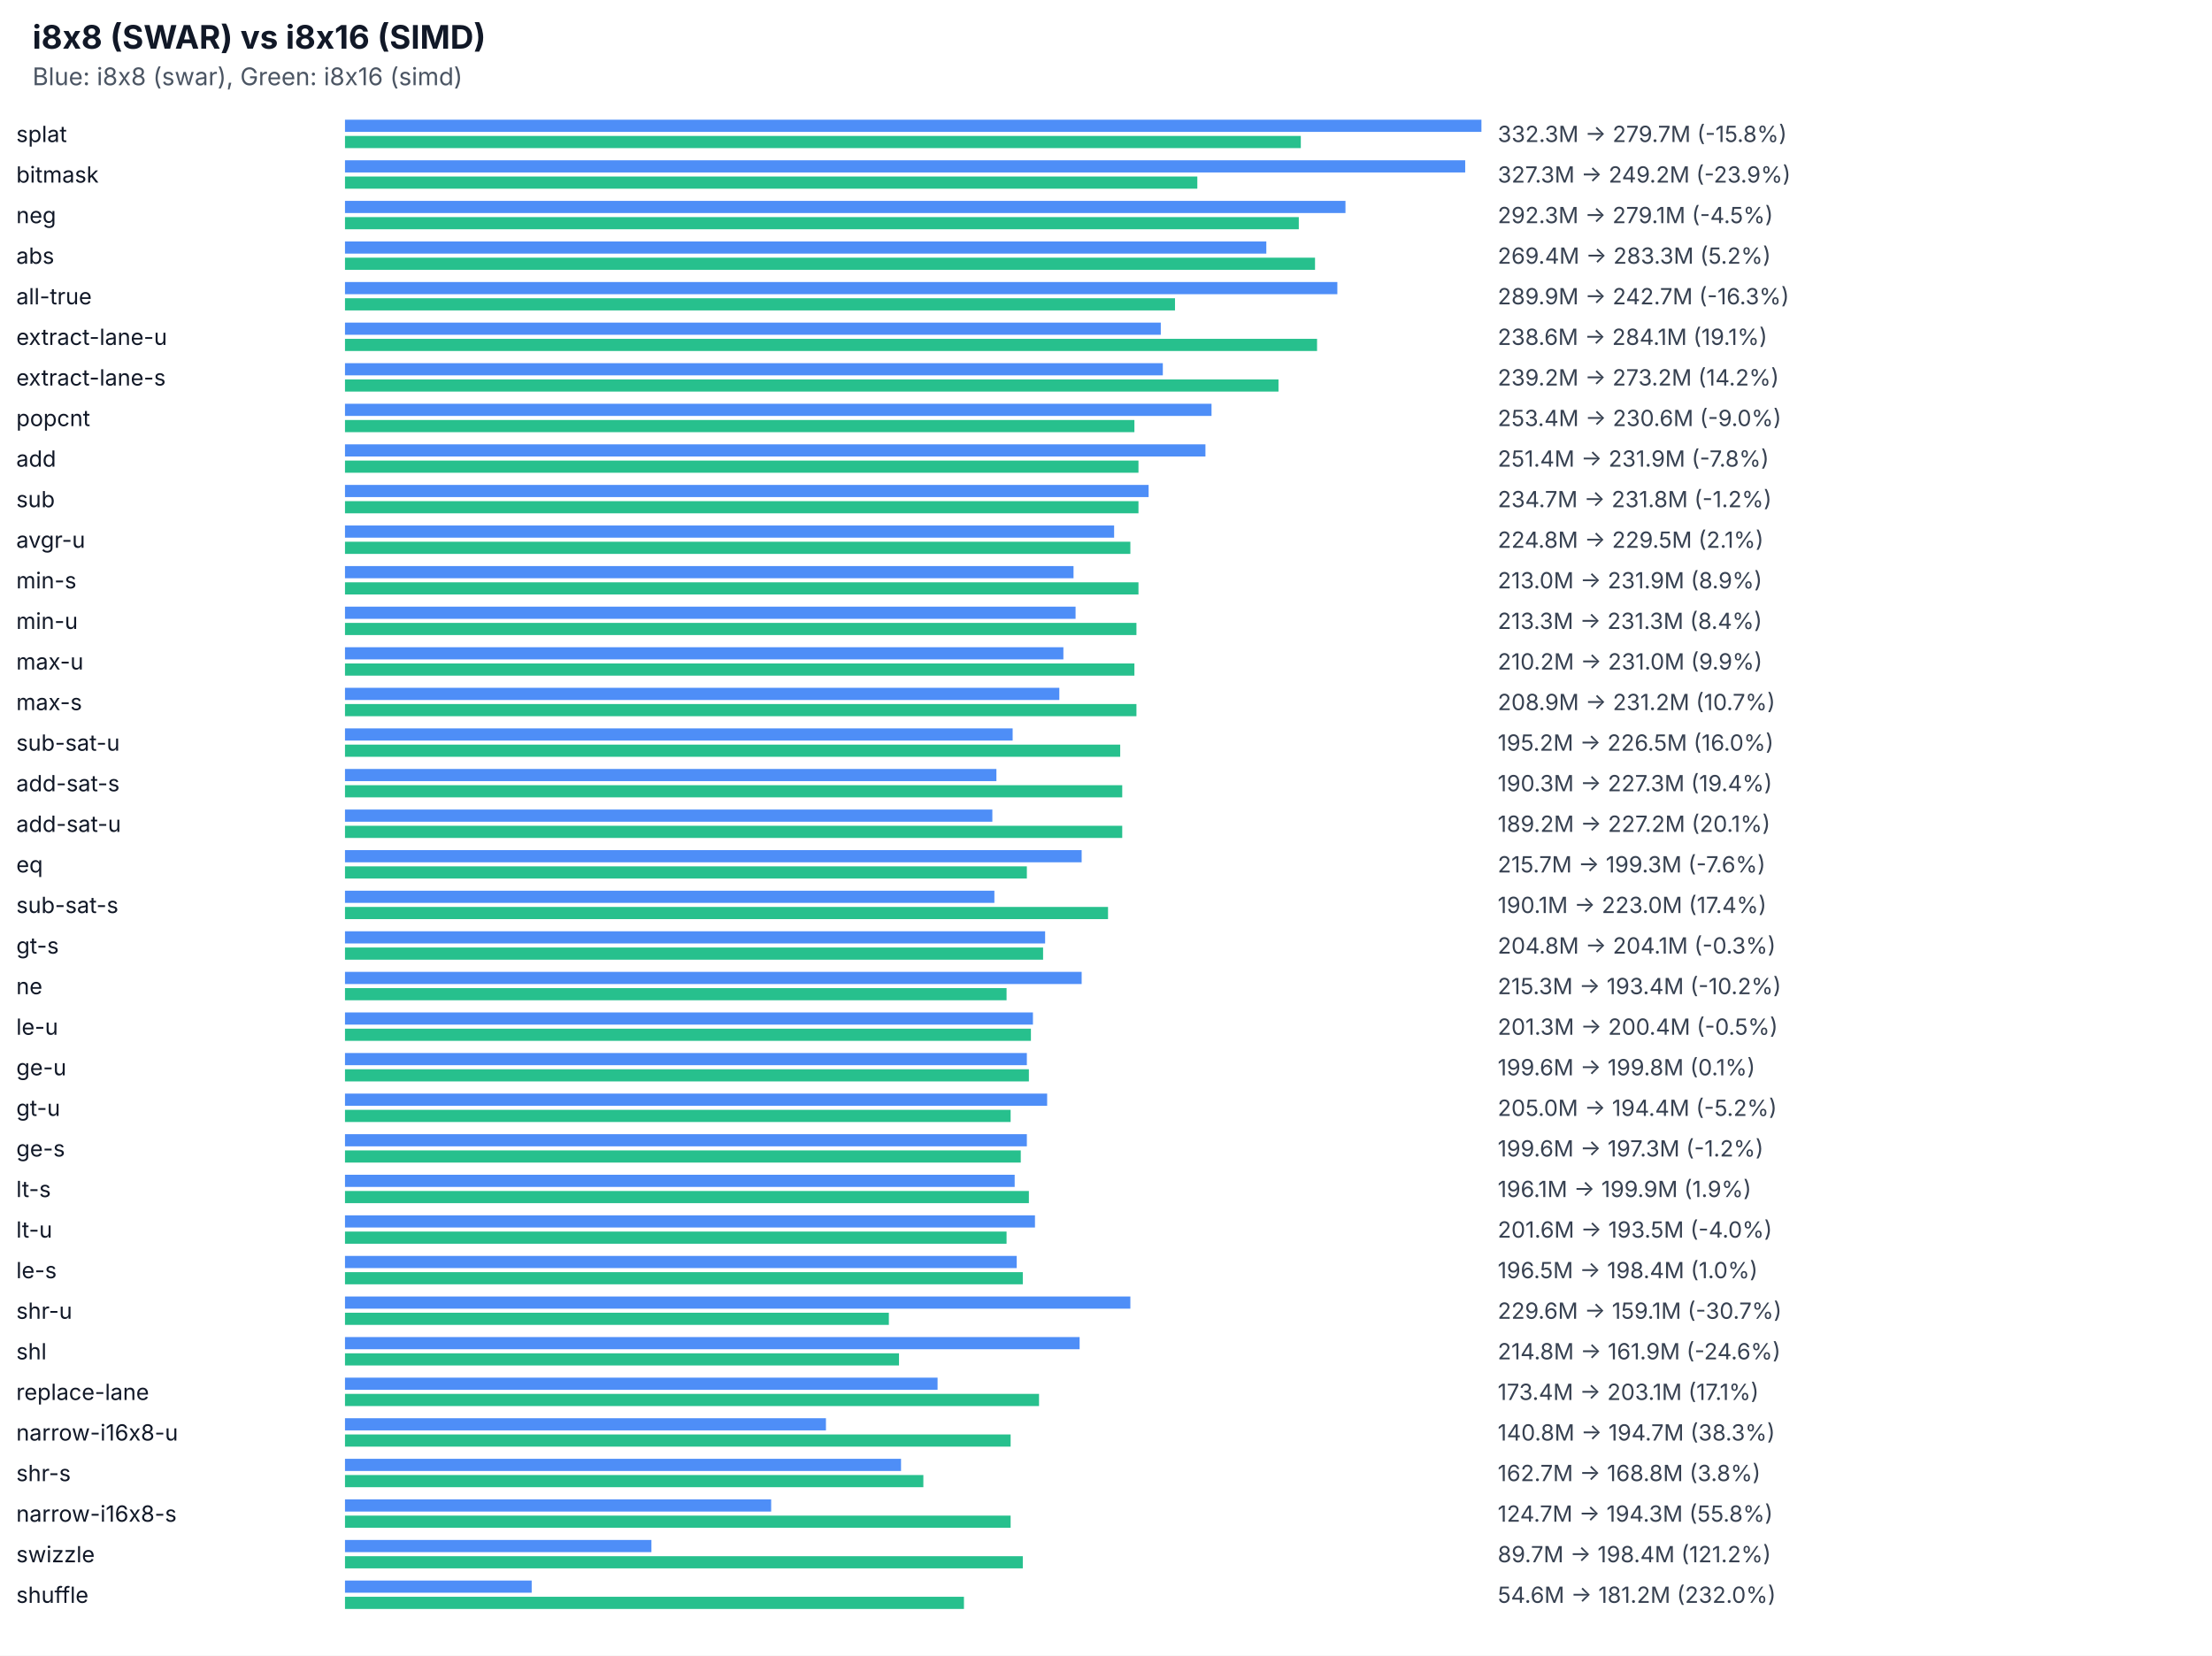
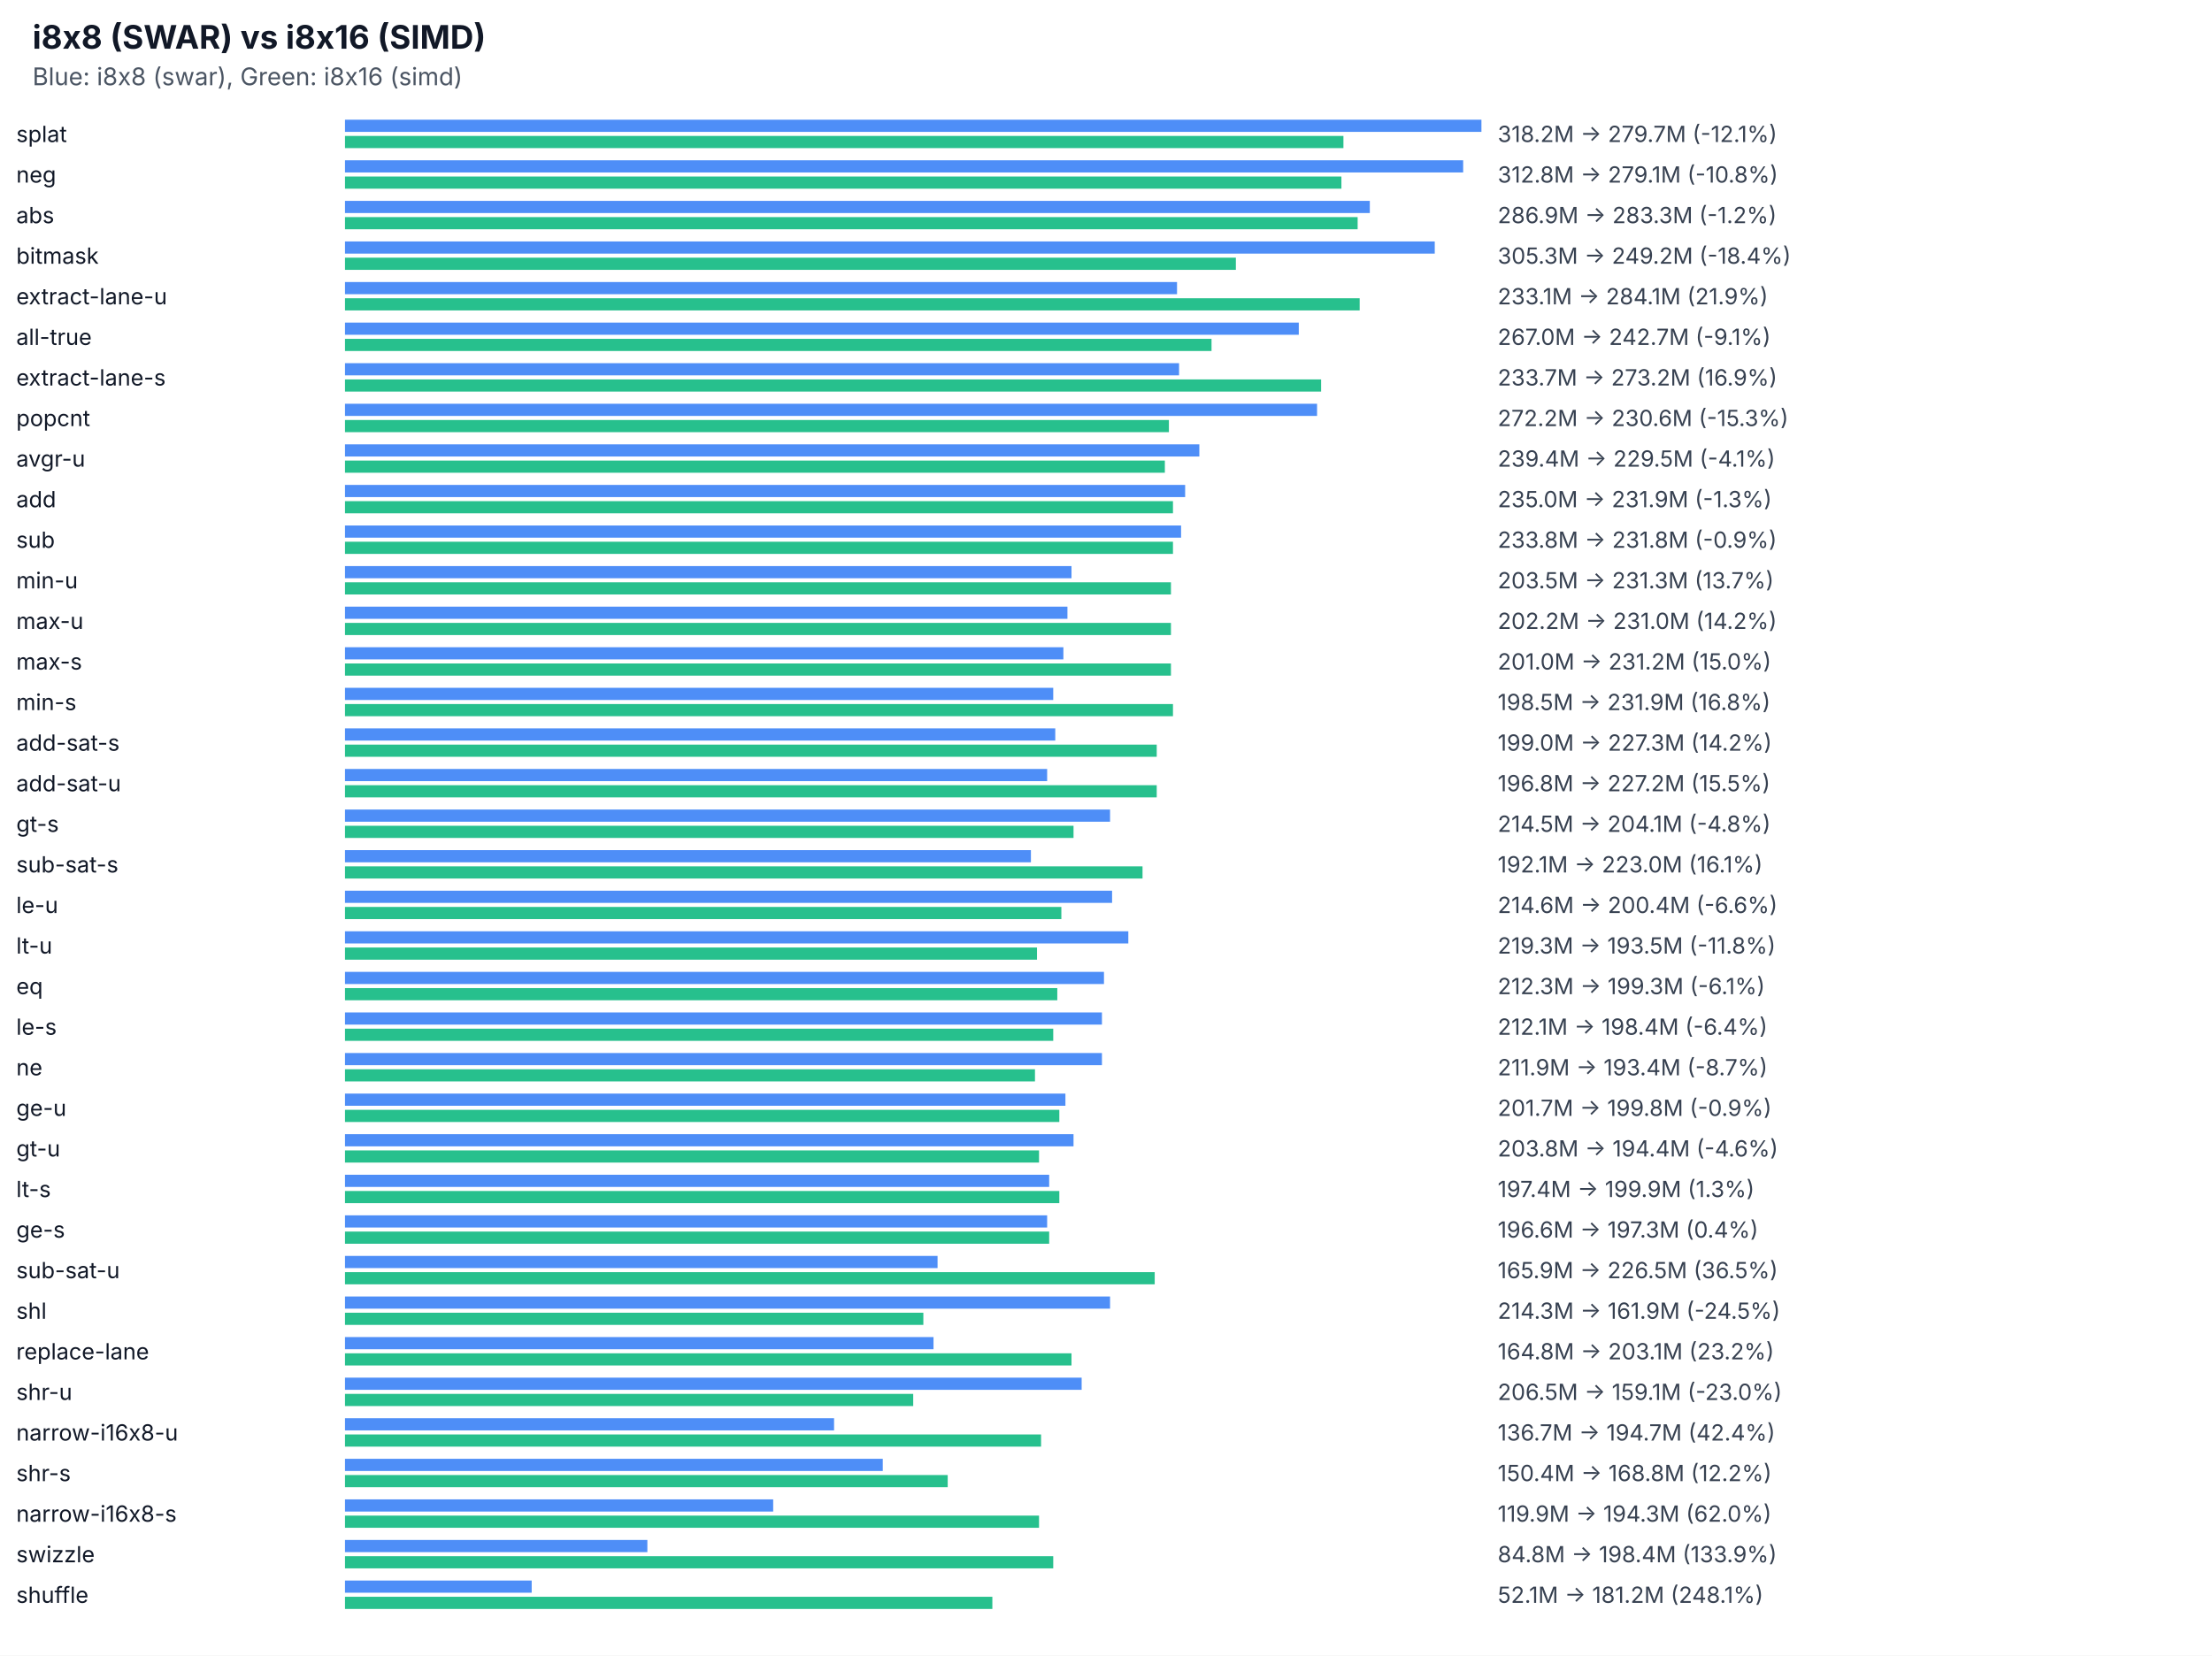
<svg xmlns="http://www.w3.org/2000/svg" width="1090" height="816" viewBox="0 0 1090 816">
  <rect x="0" y="0" width="1090" height="816" fill="#ffffff" />
  <text x="16" y="24" font-family="Inter, Arial, sans-serif" font-size="16" font-weight="700" fill="#111827">i8x8 (SWAR) vs i8x16 (SIMD)</text>
  <text x="16" y="42" font-family="Inter, Arial, sans-serif" font-size="12" fill="#4b5563">Blue: i8x8 (swar), Green: i8x16 (simd)</text>
  <text x="8" y="70" font-family="Inter, Arial, sans-serif" font-size="11" fill="#111827">splat</text>
  <rect x="170" y="59" width="560" height="6" fill="#3b82f6" opacity="0.9" />
-   <rect x="170" y="67" width="471" height="6" fill="#10b981" opacity="0.9" />
-   <text x="738" y="70" font-family="Inter, Arial, sans-serif" font-size="11" fill="#374151">332.3M -&gt; 279.7M (-15.8%)</text>
-   <text x="8" y="90" font-family="Inter, Arial, sans-serif" font-size="11" fill="#111827">bitmask</text>
-   <rect x="170" y="79" width="552" height="6" fill="#3b82f6" opacity="0.9" />
-   <rect x="170" y="87" width="420" height="6" fill="#10b981" opacity="0.9" />
-   <text x="738" y="90" font-family="Inter, Arial, sans-serif" font-size="11" fill="#374151">327.3M -&gt; 249.2M (-23.9%)</text>
-   <text x="8" y="110" font-family="Inter, Arial, sans-serif" font-size="11" fill="#111827">neg</text>
-   <rect x="170" y="99" width="493" height="6" fill="#3b82f6" opacity="0.9" />
-   <rect x="170" y="107" width="470" height="6" fill="#10b981" opacity="0.9" />
-   <text x="738" y="110" font-family="Inter, Arial, sans-serif" font-size="11" fill="#374151">292.3M -&gt; 279.1M (-4.5%)</text>
-   <text x="8" y="130" font-family="Inter, Arial, sans-serif" font-size="11" fill="#111827">abs</text>
-   <rect x="170" y="119" width="454" height="6" fill="#3b82f6" opacity="0.9" />
-   <rect x="170" y="127" width="478" height="6" fill="#10b981" opacity="0.9" />
-   <text x="738" y="130" font-family="Inter, Arial, sans-serif" font-size="11" fill="#374151">269.4M -&gt; 283.3M (5.2%)</text>
-   <text x="8" y="150" font-family="Inter, Arial, sans-serif" font-size="11" fill="#111827">all-true</text>
-   <rect x="170" y="139" width="489" height="6" fill="#3b82f6" opacity="0.9" />
-   <rect x="170" y="147" width="409" height="6" fill="#10b981" opacity="0.9" />
-   <text x="738" y="150" font-family="Inter, Arial, sans-serif" font-size="11" fill="#374151">289.9M -&gt; 242.7M (-16.3%)</text>
-   <text x="8" y="170" font-family="Inter, Arial, sans-serif" font-size="11" fill="#111827">extract-lane-u</text>
-   <rect x="170" y="159" width="402" height="6" fill="#3b82f6" opacity="0.9" />
-   <rect x="170" y="167" width="479" height="6" fill="#10b981" opacity="0.9" />
-   <text x="738" y="170" font-family="Inter, Arial, sans-serif" font-size="11" fill="#374151">238.6M -&gt; 284.1M (19.1%)</text>
+   <rect x="170" y="67" width="492" height="6" fill="#10b981" opacity="0.9" />
+   <text x="738" y="70" font-family="Inter, Arial, sans-serif" font-size="11" fill="#374151">318.2M -&gt; 279.7M (-12.1%)</text>
+   <text x="8" y="90" font-family="Inter, Arial, sans-serif" font-size="11" fill="#111827">neg</text>
+   <rect x="170" y="79" width="551" height="6" fill="#3b82f6" opacity="0.9" />
+   <rect x="170" y="87" width="491" height="6" fill="#10b981" opacity="0.9" />
+   <text x="738" y="90" font-family="Inter, Arial, sans-serif" font-size="11" fill="#374151">312.8M -&gt; 279.1M (-10.8%)</text>
+   <text x="8" y="110" font-family="Inter, Arial, sans-serif" font-size="11" fill="#111827">abs</text>
+   <rect x="170" y="99" width="505" height="6" fill="#3b82f6" opacity="0.9" />
+   <rect x="170" y="107" width="499" height="6" fill="#10b981" opacity="0.9" />
+   <text x="738" y="110" font-family="Inter, Arial, sans-serif" font-size="11" fill="#374151">286.9M -&gt; 283.3M (-1.2%)</text>
+   <text x="8" y="130" font-family="Inter, Arial, sans-serif" font-size="11" fill="#111827">bitmask</text>
+   <rect x="170" y="119" width="537" height="6" fill="#3b82f6" opacity="0.9" />
+   <rect x="170" y="127" width="439" height="6" fill="#10b981" opacity="0.9" />
+   <text x="738" y="130" font-family="Inter, Arial, sans-serif" font-size="11" fill="#374151">305.3M -&gt; 249.2M (-18.4%)</text>
+   <text x="8" y="150" font-family="Inter, Arial, sans-serif" font-size="11" fill="#111827">extract-lane-u</text>
+   <rect x="170" y="139" width="410" height="6" fill="#3b82f6" opacity="0.9" />
+   <rect x="170" y="147" width="500" height="6" fill="#10b981" opacity="0.9" />
+   <text x="738" y="150" font-family="Inter, Arial, sans-serif" font-size="11" fill="#374151">233.1M -&gt; 284.1M (21.9%)</text>
+   <text x="8" y="170" font-family="Inter, Arial, sans-serif" font-size="11" fill="#111827">all-true</text>
+   <rect x="170" y="159" width="470" height="6" fill="#3b82f6" opacity="0.9" />
+   <rect x="170" y="167" width="427" height="6" fill="#10b981" opacity="0.9" />
+   <text x="738" y="170" font-family="Inter, Arial, sans-serif" font-size="11" fill="#374151">267.0M -&gt; 242.7M (-9.1%)</text>
  <text x="8" y="190" font-family="Inter, Arial, sans-serif" font-size="11" fill="#111827">extract-lane-s</text>
-   <rect x="170" y="179" width="403" height="6" fill="#3b82f6" opacity="0.9" />
-   <rect x="170" y="187" width="460" height="6" fill="#10b981" opacity="0.9" />
-   <text x="738" y="190" font-family="Inter, Arial, sans-serif" font-size="11" fill="#374151">239.2M -&gt; 273.2M (14.2%)</text>
+   <rect x="170" y="179" width="411" height="6" fill="#3b82f6" opacity="0.9" />
+   <rect x="170" y="187" width="481" height="6" fill="#10b981" opacity="0.9" />
+   <text x="738" y="190" font-family="Inter, Arial, sans-serif" font-size="11" fill="#374151">233.7M -&gt; 273.2M (16.9%)</text>
  <text x="8" y="210" font-family="Inter, Arial, sans-serif" font-size="11" fill="#111827">popcnt</text>
-   <rect x="170" y="199" width="427" height="6" fill="#3b82f6" opacity="0.9" />
-   <rect x="170" y="207" width="389" height="6" fill="#10b981" opacity="0.9" />
-   <text x="738" y="210" font-family="Inter, Arial, sans-serif" font-size="11" fill="#374151">253.4M -&gt; 230.6M (-9.0%)</text>
-   <text x="8" y="230" font-family="Inter, Arial, sans-serif" font-size="11" fill="#111827">add</text>
-   <rect x="170" y="219" width="424" height="6" fill="#3b82f6" opacity="0.9" />
-   <rect x="170" y="227" width="391" height="6" fill="#10b981" opacity="0.9" />
-   <text x="738" y="230" font-family="Inter, Arial, sans-serif" font-size="11" fill="#374151">251.4M -&gt; 231.9M (-7.8%)</text>
-   <text x="8" y="250" font-family="Inter, Arial, sans-serif" font-size="11" fill="#111827">sub</text>
-   <rect x="170" y="239" width="396" height="6" fill="#3b82f6" opacity="0.9" />
-   <rect x="170" y="247" width="391" height="6" fill="#10b981" opacity="0.9" />
-   <text x="738" y="250" font-family="Inter, Arial, sans-serif" font-size="11" fill="#374151">234.7M -&gt; 231.8M (-1.2%)</text>
-   <text x="8" y="270" font-family="Inter, Arial, sans-serif" font-size="11" fill="#111827">avgr-u</text>
-   <rect x="170" y="259" width="379" height="6" fill="#3b82f6" opacity="0.9" />
-   <rect x="170" y="267" width="387" height="6" fill="#10b981" opacity="0.9" />
-   <text x="738" y="270" font-family="Inter, Arial, sans-serif" font-size="11" fill="#374151">224.8M -&gt; 229.5M (2.1%)</text>
-   <text x="8" y="290" font-family="Inter, Arial, sans-serif" font-size="11" fill="#111827">min-s</text>
-   <rect x="170" y="279" width="359" height="6" fill="#3b82f6" opacity="0.9" />
-   <rect x="170" y="287" width="391" height="6" fill="#10b981" opacity="0.9" />
-   <text x="738" y="290" font-family="Inter, Arial, sans-serif" font-size="11" fill="#374151">213.0M -&gt; 231.9M (8.9%)</text>
-   <text x="8" y="310" font-family="Inter, Arial, sans-serif" font-size="11" fill="#111827">min-u</text>
-   <rect x="170" y="299" width="360" height="6" fill="#3b82f6" opacity="0.9" />
-   <rect x="170" y="307" width="390" height="6" fill="#10b981" opacity="0.9" />
-   <text x="738" y="310" font-family="Inter, Arial, sans-serif" font-size="11" fill="#374151">213.3M -&gt; 231.3M (8.4%)</text>
-   <text x="8" y="330" font-family="Inter, Arial, sans-serif" font-size="11" fill="#111827">max-u</text>
+   <rect x="170" y="199" width="479" height="6" fill="#3b82f6" opacity="0.9" />
+   <rect x="170" y="207" width="406" height="6" fill="#10b981" opacity="0.9" />
+   <text x="738" y="210" font-family="Inter, Arial, sans-serif" font-size="11" fill="#374151">272.2M -&gt; 230.6M (-15.3%)</text>
+   <text x="8" y="230" font-family="Inter, Arial, sans-serif" font-size="11" fill="#111827">avgr-u</text>
+   <rect x="170" y="219" width="421" height="6" fill="#3b82f6" opacity="0.9" />
+   <rect x="170" y="227" width="404" height="6" fill="#10b981" opacity="0.9" />
+   <text x="738" y="230" font-family="Inter, Arial, sans-serif" font-size="11" fill="#374151">239.4M -&gt; 229.5M (-4.1%)</text>
+   <text x="8" y="250" font-family="Inter, Arial, sans-serif" font-size="11" fill="#111827">add</text>
+   <rect x="170" y="239" width="414" height="6" fill="#3b82f6" opacity="0.9" />
+   <rect x="170" y="247" width="408" height="6" fill="#10b981" opacity="0.9" />
+   <text x="738" y="250" font-family="Inter, Arial, sans-serif" font-size="11" fill="#374151">235.0M -&gt; 231.9M (-1.3%)</text>
+   <text x="8" y="270" font-family="Inter, Arial, sans-serif" font-size="11" fill="#111827">sub</text>
+   <rect x="170" y="259" width="412" height="6" fill="#3b82f6" opacity="0.9" />
+   <rect x="170" y="267" width="408" height="6" fill="#10b981" opacity="0.9" />
+   <text x="738" y="270" font-family="Inter, Arial, sans-serif" font-size="11" fill="#374151">233.8M -&gt; 231.8M (-0.9%)</text>
+   <text x="8" y="290" font-family="Inter, Arial, sans-serif" font-size="11" fill="#111827">min-u</text>
+   <rect x="170" y="279" width="358" height="6" fill="#3b82f6" opacity="0.9" />
+   <rect x="170" y="287" width="407" height="6" fill="#10b981" opacity="0.9" />
+   <text x="738" y="290" font-family="Inter, Arial, sans-serif" font-size="11" fill="#374151">203.5M -&gt; 231.3M (13.7%)</text>
+   <text x="8" y="310" font-family="Inter, Arial, sans-serif" font-size="11" fill="#111827">max-u</text>
+   <rect x="170" y="299" width="356" height="6" fill="#3b82f6" opacity="0.9" />
+   <rect x="170" y="307" width="407" height="6" fill="#10b981" opacity="0.9" />
+   <text x="738" y="310" font-family="Inter, Arial, sans-serif" font-size="11" fill="#374151">202.2M -&gt; 231.0M (14.2%)</text>
+   <text x="8" y="330" font-family="Inter, Arial, sans-serif" font-size="11" fill="#111827">max-s</text>
  <rect x="170" y="319" width="354" height="6" fill="#3b82f6" opacity="0.9" />
-   <rect x="170" y="327" width="389" height="6" fill="#10b981" opacity="0.9" />
-   <text x="738" y="330" font-family="Inter, Arial, sans-serif" font-size="11" fill="#374151">210.2M -&gt; 231.0M (9.9%)</text>
-   <text x="8" y="350" font-family="Inter, Arial, sans-serif" font-size="11" fill="#111827">max-s</text>
-   <rect x="170" y="339" width="352" height="6" fill="#3b82f6" opacity="0.9" />
-   <rect x="170" y="347" width="390" height="6" fill="#10b981" opacity="0.9" />
-   <text x="738" y="350" font-family="Inter, Arial, sans-serif" font-size="11" fill="#374151">208.9M -&gt; 231.2M (10.7%)</text>
-   <text x="8" y="370" font-family="Inter, Arial, sans-serif" font-size="11" fill="#111827">sub-sat-u</text>
-   <rect x="170" y="359" width="329" height="6" fill="#3b82f6" opacity="0.9" />
-   <rect x="170" y="367" width="382" height="6" fill="#10b981" opacity="0.9" />
-   <text x="738" y="370" font-family="Inter, Arial, sans-serif" font-size="11" fill="#374151">195.2M -&gt; 226.5M (16.0%)</text>
-   <text x="8" y="390" font-family="Inter, Arial, sans-serif" font-size="11" fill="#111827">add-sat-s</text>
-   <rect x="170" y="379" width="321" height="6" fill="#3b82f6" opacity="0.9" />
-   <rect x="170" y="387" width="383" height="6" fill="#10b981" opacity="0.9" />
-   <text x="738" y="390" font-family="Inter, Arial, sans-serif" font-size="11" fill="#374151">190.3M -&gt; 227.3M (19.4%)</text>
-   <text x="8" y="410" font-family="Inter, Arial, sans-serif" font-size="11" fill="#111827">add-sat-u</text>
-   <rect x="170" y="399" width="319" height="6" fill="#3b82f6" opacity="0.9" />
-   <rect x="170" y="407" width="383" height="6" fill="#10b981" opacity="0.9" />
-   <text x="738" y="410" font-family="Inter, Arial, sans-serif" font-size="11" fill="#374151">189.2M -&gt; 227.2M (20.1%)</text>
-   <text x="8" y="430" font-family="Inter, Arial, sans-serif" font-size="11" fill="#111827">eq</text>
-   <rect x="170" y="419" width="363" height="6" fill="#3b82f6" opacity="0.9" />
-   <rect x="170" y="427" width="336" height="6" fill="#10b981" opacity="0.9" />
-   <text x="738" y="430" font-family="Inter, Arial, sans-serif" font-size="11" fill="#374151">215.7M -&gt; 199.3M (-7.6%)</text>
-   <text x="8" y="450" font-family="Inter, Arial, sans-serif" font-size="11" fill="#111827">sub-sat-s</text>
-   <rect x="170" y="439" width="320" height="6" fill="#3b82f6" opacity="0.9" />
-   <rect x="170" y="447" width="376" height="6" fill="#10b981" opacity="0.9" />
-   <text x="738" y="450" font-family="Inter, Arial, sans-serif" font-size="11" fill="#374151">190.1M -&gt; 223.0M (17.4%)</text>
-   <text x="8" y="470" font-family="Inter, Arial, sans-serif" font-size="11" fill="#111827">gt-s</text>
-   <rect x="170" y="459" width="345" height="6" fill="#3b82f6" opacity="0.9" />
-   <rect x="170" y="467" width="344" height="6" fill="#10b981" opacity="0.9" />
-   <text x="738" y="470" font-family="Inter, Arial, sans-serif" font-size="11" fill="#374151">204.8M -&gt; 204.1M (-0.3%)</text>
-   <text x="8" y="490" font-family="Inter, Arial, sans-serif" font-size="11" fill="#111827">ne</text>
-   <rect x="170" y="479" width="363" height="6" fill="#3b82f6" opacity="0.9" />
-   <rect x="170" y="487" width="326" height="6" fill="#10b981" opacity="0.9" />
-   <text x="738" y="490" font-family="Inter, Arial, sans-serif" font-size="11" fill="#374151">215.3M -&gt; 193.4M (-10.2%)</text>
-   <text x="8" y="510" font-family="Inter, Arial, sans-serif" font-size="11" fill="#111827">le-u</text>
-   <rect x="170" y="499" width="339" height="6" fill="#3b82f6" opacity="0.9" />
-   <rect x="170" y="507" width="338" height="6" fill="#10b981" opacity="0.9" />
-   <text x="738" y="510" font-family="Inter, Arial, sans-serif" font-size="11" fill="#374151">201.3M -&gt; 200.4M (-0.5%)</text>
-   <text x="8" y="530" font-family="Inter, Arial, sans-serif" font-size="11" fill="#111827">ge-u</text>
-   <rect x="170" y="519" width="336" height="6" fill="#3b82f6" opacity="0.9" />
-   <rect x="170" y="527" width="337" height="6" fill="#10b981" opacity="0.9" />
-   <text x="738" y="530" font-family="Inter, Arial, sans-serif" font-size="11" fill="#374151">199.6M -&gt; 199.8M (0.1%)</text>
-   <text x="8" y="550" font-family="Inter, Arial, sans-serif" font-size="11" fill="#111827">gt-u</text>
-   <rect x="170" y="539" width="346" height="6" fill="#3b82f6" opacity="0.9" />
-   <rect x="170" y="547" width="328" height="6" fill="#10b981" opacity="0.9" />
-   <text x="738" y="550" font-family="Inter, Arial, sans-serif" font-size="11" fill="#374151">205.0M -&gt; 194.4M (-5.2%)</text>
-   <text x="8" y="570" font-family="Inter, Arial, sans-serif" font-size="11" fill="#111827">ge-s</text>
-   <rect x="170" y="559" width="336" height="6" fill="#3b82f6" opacity="0.9" />
-   <rect x="170" y="567" width="333" height="6" fill="#10b981" opacity="0.9" />
-   <text x="738" y="570" font-family="Inter, Arial, sans-serif" font-size="11" fill="#374151">199.6M -&gt; 197.3M (-1.2%)</text>
+   <rect x="170" y="327" width="407" height="6" fill="#10b981" opacity="0.9" />
+   <text x="738" y="330" font-family="Inter, Arial, sans-serif" font-size="11" fill="#374151">201.0M -&gt; 231.2M (15.0%)</text>
+   <text x="8" y="350" font-family="Inter, Arial, sans-serif" font-size="11" fill="#111827">min-s</text>
+   <rect x="170" y="339" width="349" height="6" fill="#3b82f6" opacity="0.9" />
+   <rect x="170" y="347" width="408" height="6" fill="#10b981" opacity="0.9" />
+   <text x="738" y="350" font-family="Inter, Arial, sans-serif" font-size="11" fill="#374151">198.5M -&gt; 231.9M (16.8%)</text>
+   <text x="8" y="370" font-family="Inter, Arial, sans-serif" font-size="11" fill="#111827">add-sat-s</text>
+   <rect x="170" y="359" width="350" height="6" fill="#3b82f6" opacity="0.9" />
+   <rect x="170" y="367" width="400" height="6" fill="#10b981" opacity="0.9" />
+   <text x="738" y="370" font-family="Inter, Arial, sans-serif" font-size="11" fill="#374151">199.0M -&gt; 227.3M (14.2%)</text>
+   <text x="8" y="390" font-family="Inter, Arial, sans-serif" font-size="11" fill="#111827">add-sat-u</text>
+   <rect x="170" y="379" width="346" height="6" fill="#3b82f6" opacity="0.9" />
+   <rect x="170" y="387" width="400" height="6" fill="#10b981" opacity="0.9" />
+   <text x="738" y="390" font-family="Inter, Arial, sans-serif" font-size="11" fill="#374151">196.8M -&gt; 227.2M (15.5%)</text>
+   <text x="8" y="410" font-family="Inter, Arial, sans-serif" font-size="11" fill="#111827">gt-s</text>
+   <rect x="170" y="399" width="377" height="6" fill="#3b82f6" opacity="0.9" />
+   <rect x="170" y="407" width="359" height="6" fill="#10b981" opacity="0.9" />
+   <text x="738" y="410" font-family="Inter, Arial, sans-serif" font-size="11" fill="#374151">214.5M -&gt; 204.1M (-4.8%)</text>
+   <text x="8" y="430" font-family="Inter, Arial, sans-serif" font-size="11" fill="#111827">sub-sat-s</text>
+   <rect x="170" y="419" width="338" height="6" fill="#3b82f6" opacity="0.9" />
+   <rect x="170" y="427" width="393" height="6" fill="#10b981" opacity="0.9" />
+   <text x="738" y="430" font-family="Inter, Arial, sans-serif" font-size="11" fill="#374151">192.1M -&gt; 223.0M (16.1%)</text>
+   <text x="8" y="450" font-family="Inter, Arial, sans-serif" font-size="11" fill="#111827">le-u</text>
+   <rect x="170" y="439" width="378" height="6" fill="#3b82f6" opacity="0.9" />
+   <rect x="170" y="447" width="353" height="6" fill="#10b981" opacity="0.9" />
+   <text x="738" y="450" font-family="Inter, Arial, sans-serif" font-size="11" fill="#374151">214.6M -&gt; 200.4M (-6.6%)</text>
+   <text x="8" y="470" font-family="Inter, Arial, sans-serif" font-size="11" fill="#111827">lt-u</text>
+   <rect x="170" y="459" width="386" height="6" fill="#3b82f6" opacity="0.9" />
+   <rect x="170" y="467" width="341" height="6" fill="#10b981" opacity="0.9" />
+   <text x="738" y="470" font-family="Inter, Arial, sans-serif" font-size="11" fill="#374151">219.3M -&gt; 193.5M (-11.8%)</text>
+   <text x="8" y="490" font-family="Inter, Arial, sans-serif" font-size="11" fill="#111827">eq</text>
+   <rect x="170" y="479" width="374" height="6" fill="#3b82f6" opacity="0.9" />
+   <rect x="170" y="487" width="351" height="6" fill="#10b981" opacity="0.9" />
+   <text x="738" y="490" font-family="Inter, Arial, sans-serif" font-size="11" fill="#374151">212.3M -&gt; 199.3M (-6.1%)</text>
+   <text x="8" y="510" font-family="Inter, Arial, sans-serif" font-size="11" fill="#111827">le-s</text>
+   <rect x="170" y="499" width="373" height="6" fill="#3b82f6" opacity="0.9" />
+   <rect x="170" y="507" width="349" height="6" fill="#10b981" opacity="0.9" />
+   <text x="738" y="510" font-family="Inter, Arial, sans-serif" font-size="11" fill="#374151">212.1M -&gt; 198.4M (-6.4%)</text>
+   <text x="8" y="530" font-family="Inter, Arial, sans-serif" font-size="11" fill="#111827">ne</text>
+   <rect x="170" y="519" width="373" height="6" fill="#3b82f6" opacity="0.9" />
+   <rect x="170" y="527" width="340" height="6" fill="#10b981" opacity="0.9" />
+   <text x="738" y="530" font-family="Inter, Arial, sans-serif" font-size="11" fill="#374151">211.9M -&gt; 193.4M (-8.7%)</text>
+   <text x="8" y="550" font-family="Inter, Arial, sans-serif" font-size="11" fill="#111827">ge-u</text>
+   <rect x="170" y="539" width="355" height="6" fill="#3b82f6" opacity="0.9" />
+   <rect x="170" y="547" width="352" height="6" fill="#10b981" opacity="0.9" />
+   <text x="738" y="550" font-family="Inter, Arial, sans-serif" font-size="11" fill="#374151">201.7M -&gt; 199.8M (-0.9%)</text>
+   <text x="8" y="570" font-family="Inter, Arial, sans-serif" font-size="11" fill="#111827">gt-u</text>
+   <rect x="170" y="559" width="359" height="6" fill="#3b82f6" opacity="0.9" />
+   <rect x="170" y="567" width="342" height="6" fill="#10b981" opacity="0.9" />
+   <text x="738" y="570" font-family="Inter, Arial, sans-serif" font-size="11" fill="#374151">203.8M -&gt; 194.4M (-4.6%)</text>
  <text x="8" y="590" font-family="Inter, Arial, sans-serif" font-size="11" fill="#111827">lt-s</text>
-   <rect x="170" y="579" width="330" height="6" fill="#3b82f6" opacity="0.9" />
-   <rect x="170" y="587" width="337" height="6" fill="#10b981" opacity="0.9" />
-   <text x="738" y="590" font-family="Inter, Arial, sans-serif" font-size="11" fill="#374151">196.1M -&gt; 199.9M (1.9%)</text>
-   <text x="8" y="610" font-family="Inter, Arial, sans-serif" font-size="11" fill="#111827">lt-u</text>
-   <rect x="170" y="599" width="340" height="6" fill="#3b82f6" opacity="0.9" />
-   <rect x="170" y="607" width="326" height="6" fill="#10b981" opacity="0.9" />
-   <text x="738" y="610" font-family="Inter, Arial, sans-serif" font-size="11" fill="#374151">201.6M -&gt; 193.5M (-4.0%)</text>
-   <text x="8" y="630" font-family="Inter, Arial, sans-serif" font-size="11" fill="#111827">le-s</text>
-   <rect x="170" y="619" width="331" height="6" fill="#3b82f6" opacity="0.9" />
-   <rect x="170" y="627" width="334" height="6" fill="#10b981" opacity="0.9" />
-   <text x="738" y="630" font-family="Inter, Arial, sans-serif" font-size="11" fill="#374151">196.5M -&gt; 198.4M (1.0%)</text>
-   <text x="8" y="650" font-family="Inter, Arial, sans-serif" font-size="11" fill="#111827">shr-u</text>
-   <rect x="170" y="639" width="387" height="6" fill="#3b82f6" opacity="0.9" />
-   <rect x="170" y="647" width="268" height="6" fill="#10b981" opacity="0.9" />
-   <text x="738" y="650" font-family="Inter, Arial, sans-serif" font-size="11" fill="#374151">229.6M -&gt; 159.1M (-30.7%)</text>
-   <text x="8" y="670" font-family="Inter, Arial, sans-serif" font-size="11" fill="#111827">shl</text>
-   <rect x="170" y="659" width="362" height="6" fill="#3b82f6" opacity="0.9" />
-   <rect x="170" y="667" width="273" height="6" fill="#10b981" opacity="0.9" />
-   <text x="738" y="670" font-family="Inter, Arial, sans-serif" font-size="11" fill="#374151">214.8M -&gt; 161.9M (-24.6%)</text>
-   <text x="8" y="690" font-family="Inter, Arial, sans-serif" font-size="11" fill="#111827">replace-lane</text>
-   <rect x="170" y="679" width="292" height="6" fill="#3b82f6" opacity="0.9" />
-   <rect x="170" y="687" width="342" height="6" fill="#10b981" opacity="0.9" />
-   <text x="738" y="690" font-family="Inter, Arial, sans-serif" font-size="11" fill="#374151">173.4M -&gt; 203.1M (17.1%)</text>
+   <rect x="170" y="579" width="347" height="6" fill="#3b82f6" opacity="0.9" />
+   <rect x="170" y="587" width="352" height="6" fill="#10b981" opacity="0.9" />
+   <text x="738" y="590" font-family="Inter, Arial, sans-serif" font-size="11" fill="#374151">197.4M -&gt; 199.9M (1.3%)</text>
+   <text x="8" y="610" font-family="Inter, Arial, sans-serif" font-size="11" fill="#111827">ge-s</text>
+   <rect x="170" y="599" width="346" height="6" fill="#3b82f6" opacity="0.9" />
+   <rect x="170" y="607" width="347" height="6" fill="#10b981" opacity="0.9" />
+   <text x="738" y="610" font-family="Inter, Arial, sans-serif" font-size="11" fill="#374151">196.6M -&gt; 197.3M (0.4%)</text>
+   <text x="8" y="630" font-family="Inter, Arial, sans-serif" font-size="11" fill="#111827">sub-sat-u</text>
+   <rect x="170" y="619" width="292" height="6" fill="#3b82f6" opacity="0.9" />
+   <rect x="170" y="627" width="399" height="6" fill="#10b981" opacity="0.9" />
+   <text x="738" y="630" font-family="Inter, Arial, sans-serif" font-size="11" fill="#374151">165.9M -&gt; 226.5M (36.5%)</text>
+   <text x="8" y="650" font-family="Inter, Arial, sans-serif" font-size="11" fill="#111827">shl</text>
+   <rect x="170" y="639" width="377" height="6" fill="#3b82f6" opacity="0.9" />
+   <rect x="170" y="647" width="285" height="6" fill="#10b981" opacity="0.9" />
+   <text x="738" y="650" font-family="Inter, Arial, sans-serif" font-size="11" fill="#374151">214.3M -&gt; 161.9M (-24.5%)</text>
+   <text x="8" y="670" font-family="Inter, Arial, sans-serif" font-size="11" fill="#111827">replace-lane</text>
+   <rect x="170" y="659" width="290" height="6" fill="#3b82f6" opacity="0.9" />
+   <rect x="170" y="667" width="358" height="6" fill="#10b981" opacity="0.9" />
+   <text x="738" y="670" font-family="Inter, Arial, sans-serif" font-size="11" fill="#374151">164.8M -&gt; 203.1M (23.2%)</text>
+   <text x="8" y="690" font-family="Inter, Arial, sans-serif" font-size="11" fill="#111827">shr-u</text>
+   <rect x="170" y="679" width="363" height="6" fill="#3b82f6" opacity="0.9" />
+   <rect x="170" y="687" width="280" height="6" fill="#10b981" opacity="0.9" />
+   <text x="738" y="690" font-family="Inter, Arial, sans-serif" font-size="11" fill="#374151">206.5M -&gt; 159.1M (-23.0%)</text>
  <text x="8" y="710" font-family="Inter, Arial, sans-serif" font-size="11" fill="#111827">narrow-i16x8-u</text>
-   <rect x="170" y="699" width="237" height="6" fill="#3b82f6" opacity="0.9" />
-   <rect x="170" y="707" width="328" height="6" fill="#10b981" opacity="0.9" />
-   <text x="738" y="710" font-family="Inter, Arial, sans-serif" font-size="11" fill="#374151">140.8M -&gt; 194.7M (38.3%)</text>
+   <rect x="170" y="699" width="241" height="6" fill="#3b82f6" opacity="0.9" />
+   <rect x="170" y="707" width="343" height="6" fill="#10b981" opacity="0.9" />
+   <text x="738" y="710" font-family="Inter, Arial, sans-serif" font-size="11" fill="#374151">136.7M -&gt; 194.7M (42.4%)</text>
  <text x="8" y="730" font-family="Inter, Arial, sans-serif" font-size="11" fill="#111827">shr-s</text>
-   <rect x="170" y="719" width="274" height="6" fill="#3b82f6" opacity="0.9" />
-   <rect x="170" y="727" width="285" height="6" fill="#10b981" opacity="0.9" />
-   <text x="738" y="730" font-family="Inter, Arial, sans-serif" font-size="11" fill="#374151">162.7M -&gt; 168.8M (3.8%)</text>
+   <rect x="170" y="719" width="265" height="6" fill="#3b82f6" opacity="0.9" />
+   <rect x="170" y="727" width="297" height="6" fill="#10b981" opacity="0.9" />
+   <text x="738" y="730" font-family="Inter, Arial, sans-serif" font-size="11" fill="#374151">150.4M -&gt; 168.8M (12.2%)</text>
  <text x="8" y="750" font-family="Inter, Arial, sans-serif" font-size="11" fill="#111827">narrow-i16x8-s</text>
-   <rect x="170" y="739" width="210" height="6" fill="#3b82f6" opacity="0.9" />
-   <rect x="170" y="747" width="328" height="6" fill="#10b981" opacity="0.9" />
-   <text x="738" y="750" font-family="Inter, Arial, sans-serif" font-size="11" fill="#374151">124.7M -&gt; 194.3M (55.8%)</text>
+   <rect x="170" y="739" width="211" height="6" fill="#3b82f6" opacity="0.9" />
+   <rect x="170" y="747" width="342" height="6" fill="#10b981" opacity="0.9" />
+   <text x="738" y="750" font-family="Inter, Arial, sans-serif" font-size="11" fill="#374151">119.9M -&gt; 194.3M (62.0%)</text>
  <text x="8" y="770" font-family="Inter, Arial, sans-serif" font-size="11" fill="#111827">swizzle</text>
-   <rect x="170" y="759" width="151" height="6" fill="#3b82f6" opacity="0.9" />
-   <rect x="170" y="767" width="334" height="6" fill="#10b981" opacity="0.9" />
-   <text x="738" y="770" font-family="Inter, Arial, sans-serif" font-size="11" fill="#374151">89.7M -&gt; 198.4M (121.2%)</text>
+   <rect x="170" y="759" width="149" height="6" fill="#3b82f6" opacity="0.9" />
+   <rect x="170" y="767" width="349" height="6" fill="#10b981" opacity="0.9" />
+   <text x="738" y="770" font-family="Inter, Arial, sans-serif" font-size="11" fill="#374151">84.8M -&gt; 198.4M (133.9%)</text>
  <text x="8" y="790" font-family="Inter, Arial, sans-serif" font-size="11" fill="#111827">shuffle</text>
  <rect x="170" y="779" width="92" height="6" fill="#3b82f6" opacity="0.9" />
-   <rect x="170" y="787" width="305" height="6" fill="#10b981" opacity="0.9" />
-   <text x="738" y="790" font-family="Inter, Arial, sans-serif" font-size="11" fill="#374151">54.6M -&gt; 181.2M (232.0%)</text>
+   <rect x="170" y="787" width="319" height="6" fill="#10b981" opacity="0.9" />
+   <text x="738" y="790" font-family="Inter, Arial, sans-serif" font-size="11" fill="#374151">52.1M -&gt; 181.2M (248.1%)</text>
</svg>
